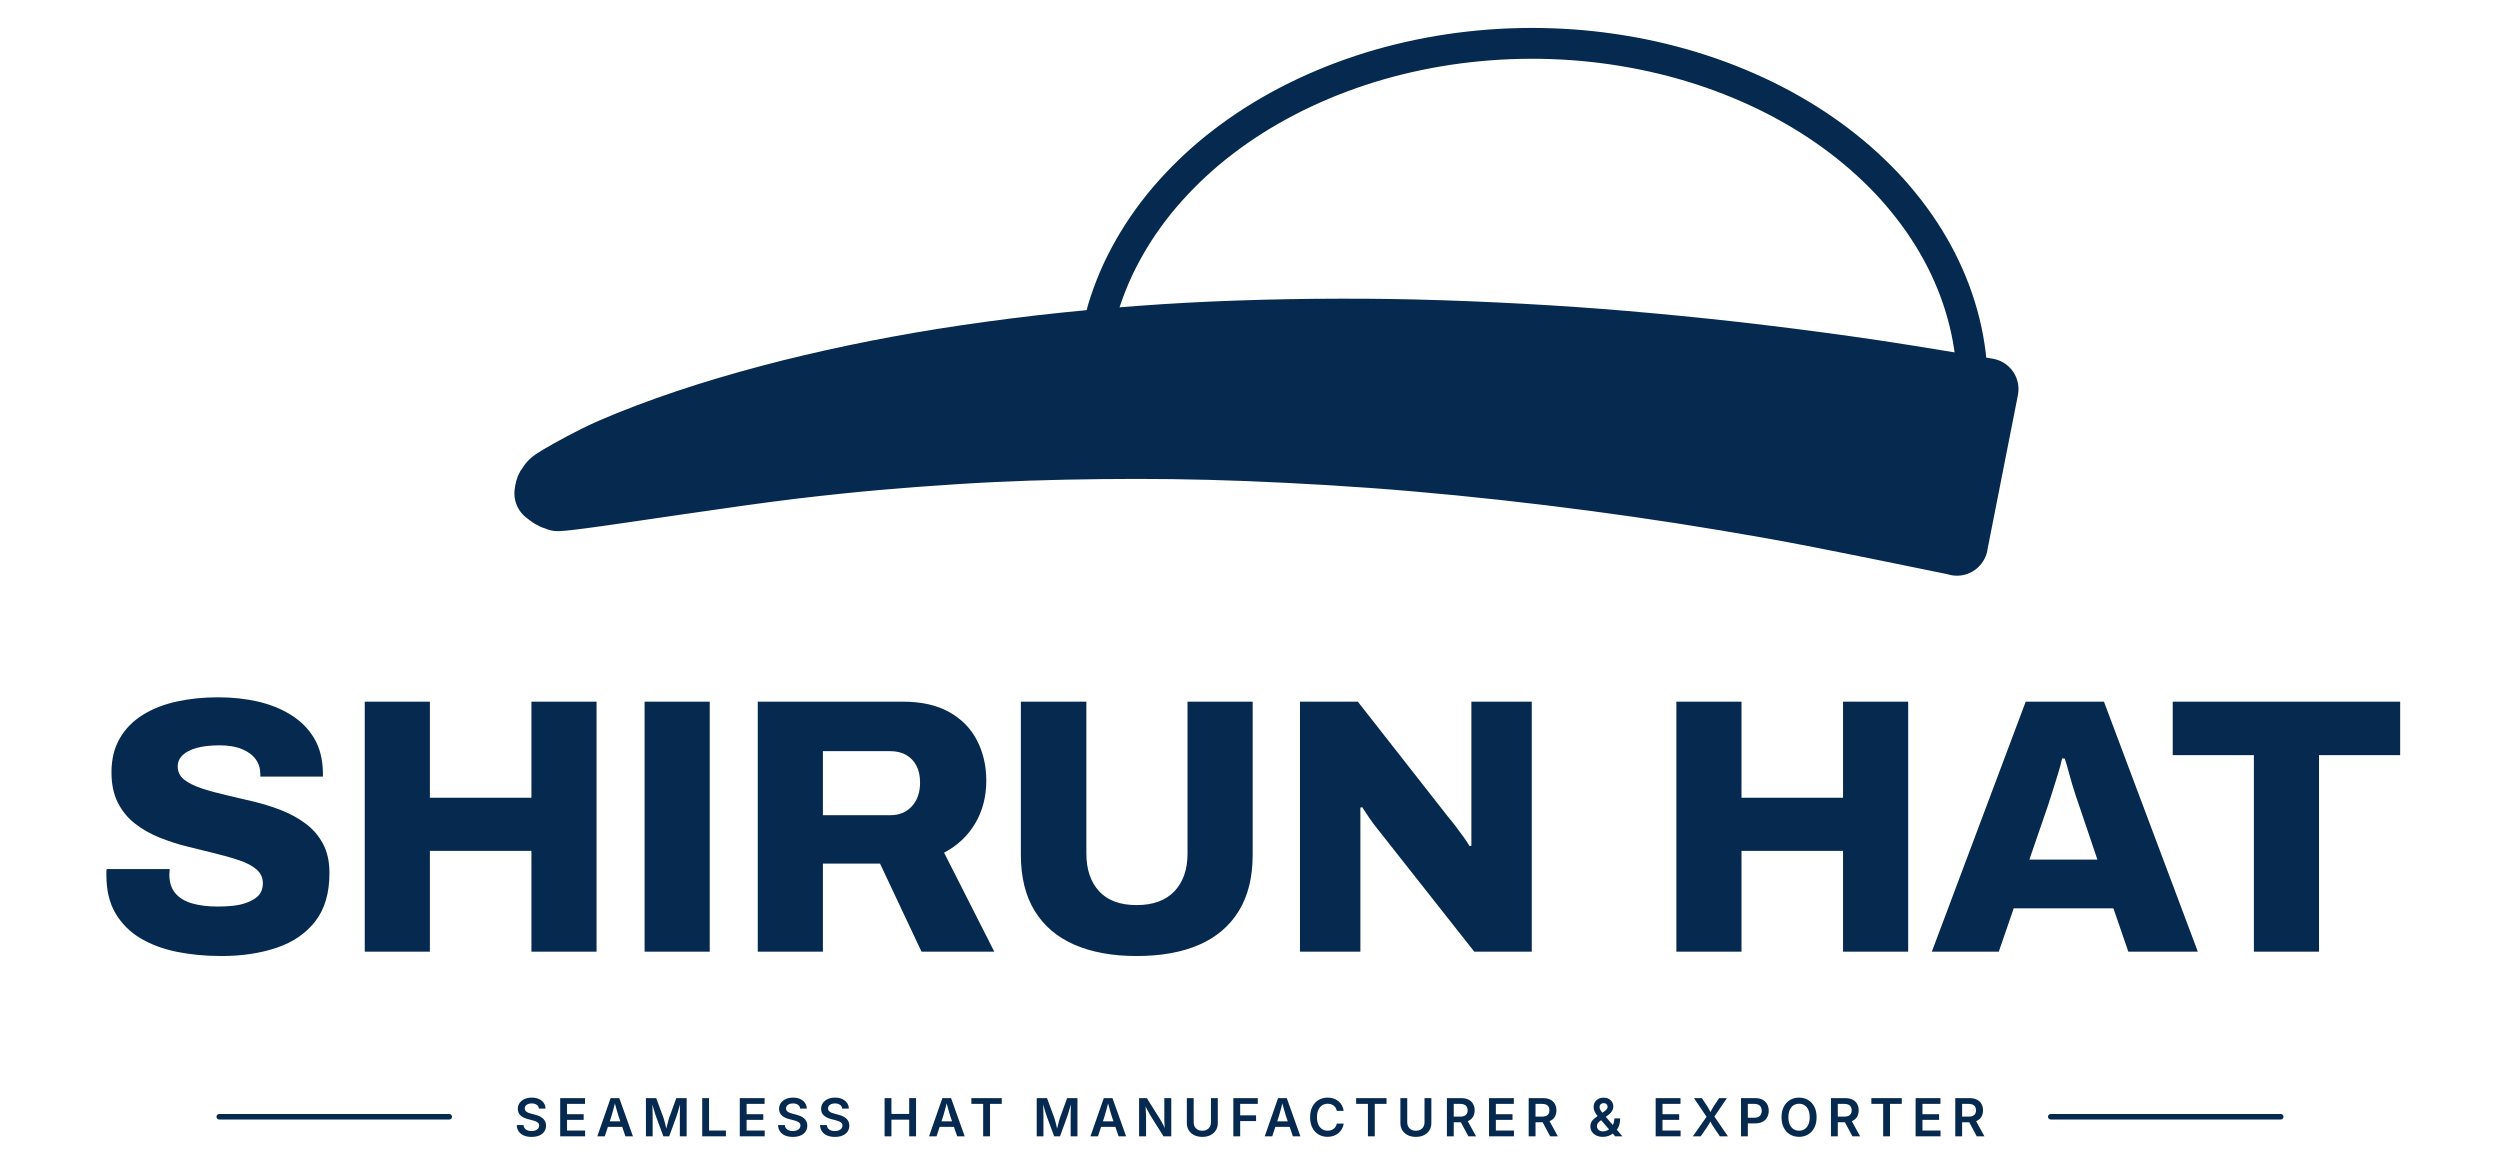
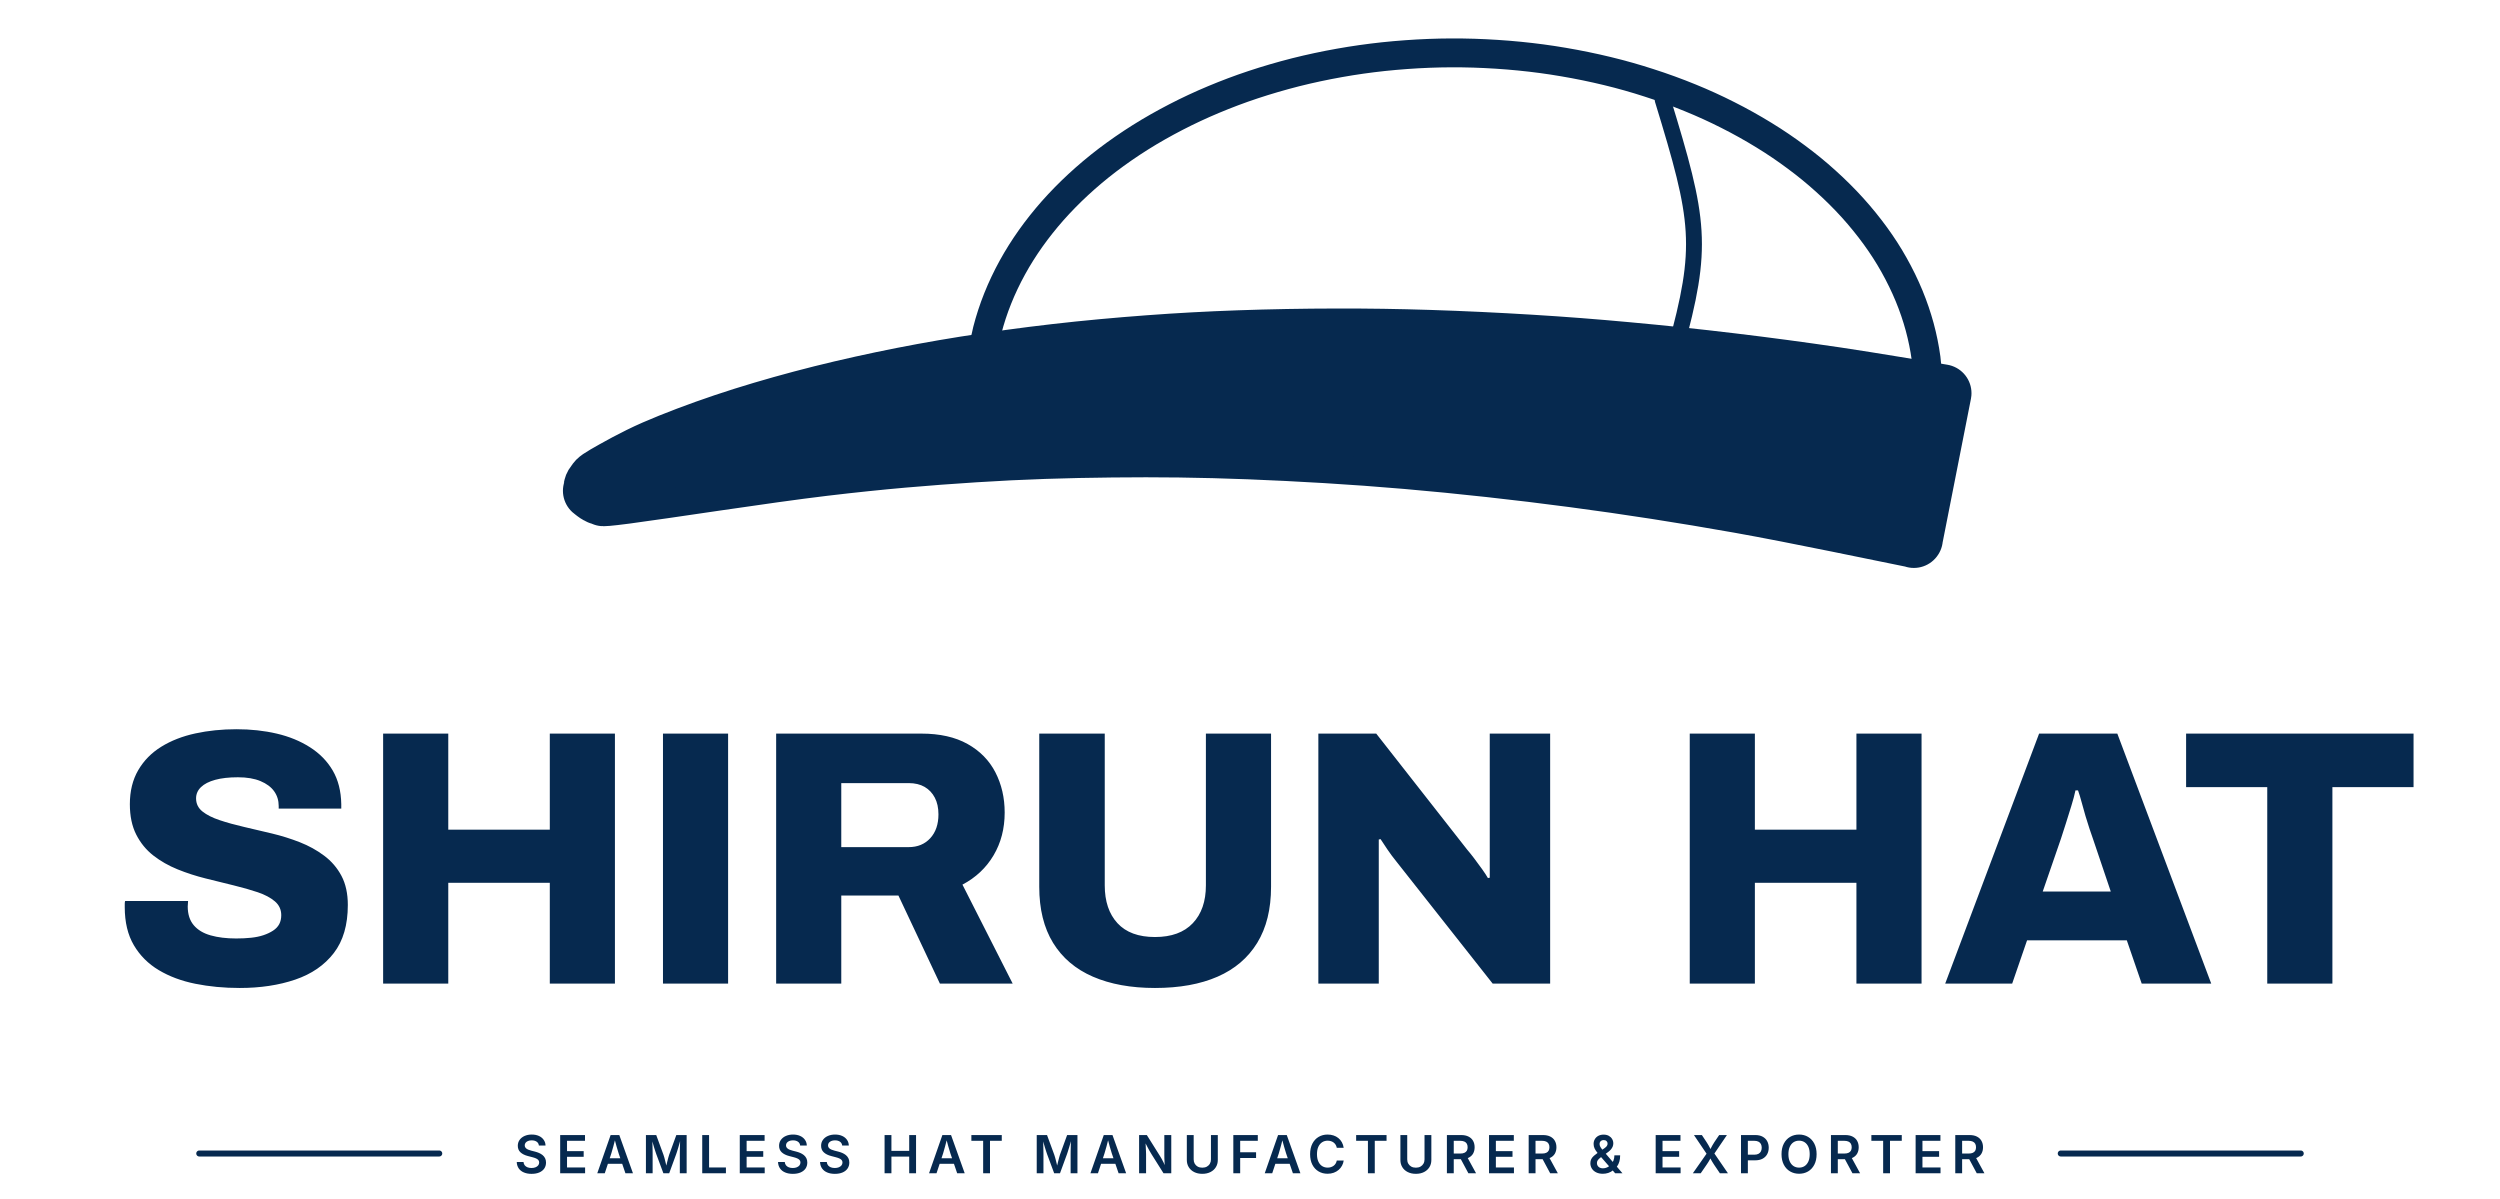
- <svg xmlns="http://www.w3.org/2000/svg" viewBox="0 0 1000.00 462.67" width="1000.00" height="462.67">
-   <g transform="translate(204.00 0.00) scale(1.7619)">
-     <path d="M 132.93 77.25 C 133.21 76.05 133.93 72.41 134.64 70.03 C 135.36 67.65 136.22 65.28 137.22 62.96 C 138.22 60.64 139.37 58.35 140.65 56.12 C 141.92 53.88 143.34 51.68 144.88 49.55 C 146.42 47.42 148.09 45.33 149.89 43.33 C 151.68 41.32 153.63 39.34 155.62 37.50 C 157.61 35.65 159.64 33.95 161.85 32.25 C 164.05 30.56 166.43 28.90 168.86 27.35 C 171.30 25.81 173.83 24.35 176.44 22.99 C 179.05 21.63 181.75 20.36 184.51 19.20 C 187.28 18.03 190.16 16.96 193.01 16.01 C 195.85 15.07 198.65 14.26 201.60 13.53 C 204.54 12.80 207.63 12.15 210.70 11.63 C 213.76 11.11 216.87 10.70 219.99 10.41 C 223.10 10.11 226.25 9.93 229.38 9.87 C 232.52 9.80 235.71 9.86 238.80 10.02 C 241.89 10.18 244.85 10.45 247.90 10.83 C 250.96 11.22 254.09 11.73 257.12 12.34 C 260.16 12.96 263.17 13.69 266.12 14.52 C 269.07 15.36 271.98 16.30 274.81 17.35 C 277.65 18.40 280.43 19.56 283.13 20.81 C 285.83 22.06 288.46 23.41 290.99 24.86 C 293.52 26.30 295.98 27.84 298.33 29.47 C 300.67 31.09 302.93 32.81 305.08 34.60 C 307.22 36.38 309.28 38.29 311.18 40.20 C 313.07 42.10 314.78 44.01 316.43 46.05 C 318.09 48.09 319.68 50.25 321.10 52.43 C 322.52 54.61 323.82 56.85 324.98 59.13 C 326.13 61.40 327.15 63.73 328.03 66.08 C 328.90 68.43 329.64 70.82 330.23 73.23 C 330.82 75.63 331.26 78.06 331.56 80.50 C 331.85 82.94 331.93 86.62 332.00 87.84" fill="none" stroke="#06294F" stroke-width="7.00" stroke-linecap="round" stroke-linejoin="round" />
+ <svg xmlns="http://www.w3.org/2000/svg" viewBox="0 0 1000.00 479.44" width="1000.00" height="479.44">
+   <g transform="translate(223.52 11.52) scale(1.65)">
+     <path d="M 102.43 80.77 C 102.67 79.49 103.21 75.67 103.87 73.11 C 104.53 70.54 105.38 67.92 106.40 65.38 C 107.42 62.83 108.63 60.28 109.97 57.85 C 111.30 55.43 112.77 53.10 114.40 50.80 C 116.03 48.51 117.82 46.26 119.74 44.08 C 121.67 41.91 123.74 39.79 125.95 37.75 C 128.15 35.72 130.46 33.77 132.96 31.86 C 135.46 29.96 138.17 28.08 140.95 26.33 C 143.73 24.58 146.69 22.91 149.65 21.38 C 152.61 19.85 155.61 18.45 158.72 17.15 C 161.83 15.85 164.99 14.65 168.31 13.55 C 171.62 12.45 175.12 11.43 178.61 10.54 C 182.11 9.66 185.73 8.89 189.28 8.26 C 192.82 7.63 196.29 7.14 199.90 6.75 C 203.52 6.37 207.33 6.09 210.98 5.95 C 214.63 5.81 218.16 5.80 221.82 5.91 C 225.47 6.03 229.28 6.27 232.91 6.63 C 236.53 6.99 240.00 7.45 243.55 8.06 C 247.11 8.66 250.79 9.42 254.25 10.26 C 257.71 11.10 260.99 12.03 264.32 13.11 C 267.66 14.18 271.06 15.42 274.24 16.72 C 277.41 18.01 280.39 19.37 283.37 20.88 C 286.36 22.38 289.37 24.07 292.14 25.77 C 294.92 27.47 297.51 29.23 300.00 31.09 C 302.50 32.94 304.86 34.86 307.12 36.91 C 309.39 38.95 311.60 41.14 313.61 43.36 C 315.62 45.58 317.51 47.92 319.19 50.23 C 320.87 52.55 322.34 54.83 323.70 57.26 C 325.06 59.68 326.32 62.26 327.35 64.76 C 328.38 67.26 329.22 69.74 329.91 72.26 C 330.59 74.79 331.11 77.31 331.46 79.91 C 331.81 82.51 331.91 86.52 332.00 87.84" fill="none" stroke="#06294F" stroke-width="7.00" stroke-linecap="round" stroke-linejoin="round" />
+     <path d="M 267.6 17.2 C 276.6 46.6 277.6 52.6 270.6 77.9" fill="none" stroke="#06294F" stroke-width="3.85" stroke-linecap="round" stroke-linejoin="round" />
    <path d="M 8.00 112.00 C 8.09 111.71 8.01 110.92 8.55 110.26 C 9.08 109.60 8.80 109.42 11.22 108.02 C 13.65 106.62 18.32 103.96 23.11 101.87 C 27.91 99.78 34.05 97.46 40.00 95.46 C 45.94 93.46 52.40 91.56 58.78 89.86 C 65.16 88.16 71.68 86.64 78.29 85.25 C 84.90 83.87 91.43 82.66 98.45 81.54 C 105.47 80.43 113.00 79.39 120.42 78.54 C 127.85 77.68 135.60 76.98 143.00 76.43 C 150.40 75.88 157.26 75.51 164.83 75.24 C 172.40 74.97 180.71 74.82 188.43 74.81 C 196.15 74.79 203.28 74.90 211.14 75.15 C 219.01 75.40 227.62 75.81 235.61 76.30 C 243.59 76.79 250.96 77.36 259.06 78.11 C 267.17 78.85 275.79 79.75 284.24 80.77 C 292.68 81.78 301.18 82.92 309.72 84.18 C 318.26 85.45 331.18 87.65 335.47 88.34 L 328.5 123.7 328.53 123.66 C 321.47 122.26 299.94 117.70 286.18 115.26 C 272.43 112.82 259.45 110.80 246.00 109.02 C 232.56 107.24 218.59 105.70 205.48 104.57 C 192.38 103.44 179.28 102.69 167.39 102.22 C 155.50 101.76 145.24 101.65 134.15 101.77 C 123.06 101.89 112.48 102.20 100.83 102.95 C 89.18 103.70 78.36 104.58 64.26 106.26 C 50.16 107.94 25.17 111.85 16.23 113.01 C 7.30 114.17 11.80 113.22 10.67 113.22 C 9.55 113.23 9.93 113.26 9.49 113.05 C 9.04 112.85 8.25 112.18 8.00 112.00 Z" fill="none" stroke="#06294F" stroke-width="14.00" stroke-linecap="round" stroke-linejoin="round" />
    <path d="M 8.00 112.00 C 8.09 111.71 8.01 110.92 8.55 110.26 C 9.08 109.60 8.80 109.42 11.22 108.02 C 13.65 106.62 18.32 103.96 23.11 101.87 C 27.91 99.78 34.05 97.46 40.00 95.46 C 45.94 93.46 52.40 91.56 58.78 89.86 C 65.16 88.16 71.68 86.64 78.29 85.25 C 84.90 83.87 91.43 82.66 98.45 81.54 C 105.47 80.43 113.00 79.39 120.42 78.54 C 127.85 77.68 135.60 76.98 143.00 76.43 C 150.40 75.88 157.26 75.51 164.83 75.24 C 172.40 74.97 180.71 74.82 188.43 74.81 C 196.15 74.79 203.28 74.90 211.14 75.15 C 219.01 75.40 227.62 75.81 235.61 76.30 C 243.59 76.79 250.96 77.36 259.06 78.11 C 267.17 78.85 275.79 79.75 284.24 80.77 C 292.68 81.78 301.18 82.92 309.72 84.18 C 318.26 85.45 331.18 87.65 335.47 88.34 L 328.5 123.7 328.53 123.66 C 321.47 122.26 299.94 117.70 286.18 115.26 C 272.43 112.82 259.45 110.80 246.00 109.02 C 232.56 107.24 218.59 105.70 205.48 104.57 C 192.38 103.44 179.28 102.69 167.39 102.22 C 155.50 101.76 145.24 101.65 134.15 101.77 C 123.06 101.89 112.48 102.20 100.83 102.95 C 89.18 103.70 78.36 104.58 64.26 106.26 C 50.16 107.94 25.17 111.85 16.23 113.01 C 7.30 114.17 11.80 113.22 10.67 113.22 C 9.55 113.23 9.93 113.26 9.49 113.05 C 9.04 112.85 8.25 112.18 8.00 112.00 Z" fill="#06294F" />
  </g>
-   <path d="M88.55 382.413Q79.089 382.413 70.792 380.739Q62.495 379.066 56.163 375.281Q49.831 371.496 46.192 365.31Q42.553 359.124 42.553 350.099Q42.553 349.517 42.553 348.789Q42.553 348.061 42.699 347.624H67.881Q67.881 348.061 67.808 348.716Q67.735 349.371 67.735 349.808Q67.735 354.466 70.137 357.304Q72.539 360.143 76.905 361.38Q81.272 362.617 87.095 362.617Q90.297 362.617 93.063 362.326Q95.828 362.035 98.012 361.307Q100.195 360.579 101.869 359.488Q103.543 358.396 104.344 356.868Q105.144 355.339 105.144 353.301Q105.144 349.953 102.597 347.77Q100.049 345.587 95.755 344.131Q91.461 342.675 86.076 341.365Q80.69 340.055 74.868 338.6Q69.045 337.144 63.659 334.961Q58.274 332.777 53.98 329.429Q49.686 326.082 47.138 321.06Q44.591 316.038 44.591 308.905Q44.591 301.045 47.939 295.295Q51.287 289.546 57.182 285.907Q63.077 282.268 70.792 280.594Q78.507 278.92 87.24 278.92Q95.828 278.92 103.325 280.667Q110.821 282.413 116.643 286.125Q122.466 289.837 125.741 295.441Q129.016 301.045 129.162 308.905V310.652H104.125V309.633Q104.125 306.285 102.306 303.738Q100.486 301.191 96.847 299.662Q93.208 298.134 87.822 298.134Q82.437 298.134 78.725 299.153Q75.013 300.172 73.048 302.064Q71.083 303.956 71.083 306.576Q71.083 309.779 73.63 311.817Q76.178 313.854 80.544 315.31Q84.911 316.766 90.297 318.003Q95.683 319.24 101.432 320.623Q107.182 322.006 112.568 324.116Q117.953 326.227 122.32 329.502Q126.687 332.777 129.234 337.581Q131.782 342.384 131.782 349.226Q131.782 361.162 126.178 368.44Q120.574 375.718 110.748 379.066Q100.923 382.413 88.55 382.413Z M145.901 380.667V280.667H171.956V319.095H212.568V280.667H238.623V380.667H212.568V340.346H171.956V380.667Z M257.837 380.667V280.667H283.892V380.667Z M303.106 380.667V280.667H361.185Q372.247 280.667 379.671 284.815Q387.095 288.964 390.806 296.169Q394.518 303.374 394.518 312.253Q394.518 321.86 390.079 329.357Q385.639 336.853 377.633 341.074L397.721 380.667H368.608L352.015 345.441H329.162V380.667ZM329.162 326.082H356.09Q361.476 326.082 364.751 322.515Q368.026 318.949 368.026 312.981Q368.026 309.051 366.571 306.285Q365.115 303.52 362.495 301.991Q359.875 300.463 356.09 300.463H329.162Z M454.635 382.413Q440.224 382.413 429.817 377.901Q419.409 373.389 413.878 364.364Q408.346 355.339 408.346 341.948V280.667H434.547V341.365Q434.547 350.972 439.642 356.504Q444.737 362.035 454.635 362.035Q464.533 362.035 469.773 356.504Q475.013 350.972 475.013 341.365V280.667H501.068V341.948Q501.068 355.339 495.537 364.364Q490.006 373.389 479.671 377.901Q469.336 382.413 454.635 382.413Z M519.991 380.667V280.667H543.135L579.525 327.1Q580.544 328.265 582.218 330.448Q583.892 332.632 585.493 334.888Q587.095 337.144 587.822 338.454L588.55 338.309Q588.55 335.106 588.55 332.122Q588.55 329.138 588.55 327.1V280.667H612.713V380.667H589.715L551.141 331.758Q549.249 329.429 547.575 326.955Q545.901 324.48 544.882 322.879L544.154 323.025Q544.154 325.354 544.154 327.755Q544.154 330.157 544.154 331.758V380.667Z" fill="#06294F" />
-   <path d="M670.547 380.667V280.667H696.603V319.095H737.214V280.667H763.269V380.667H737.214V340.346H696.603V380.667Z M772.731 380.667 810.285 280.667H841.581L879.135 380.667H851.333L845.365 363.345H805.482L799.514 380.667ZM811.741 343.84H838.961L831.828 322.734Q831.246 321.132 830.445 318.731Q829.645 316.329 828.844 313.636Q828.044 310.943 827.316 308.178Q826.588 305.412 825.86 303.374H824.841Q824.259 306.14 823.167 309.633Q822.076 313.127 820.984 316.62Q819.892 320.114 819.019 322.734Z M901.552 380.667V302.064H869.092V280.667H960.067V302.064H927.607V380.667Z" fill="#06294F" />
-   <path d="M 87.7 446.7 H 179.7" stroke="#06294F" stroke-width="2.2" stroke-linecap="round" />
-   <path d="M212.629 454.762Q210.855 454.762 209.548 454.208Q208.24 453.655 207.502 452.599Q206.764 451.542 206.702 450.035H209.399Q209.471 450.835 209.902 451.368Q210.332 451.901 211.04 452.163Q211.747 452.424 212.609 452.424Q213.511 452.424 214.203 452.147Q214.895 451.871 215.285 451.373Q215.675 450.876 215.675 450.22Q215.675 449.625 215.331 449.235Q214.988 448.846 214.367 448.574Q213.747 448.302 212.916 448.097L211.183 447.646Q209.266 447.154 208.194 446.159Q207.123 445.164 207.123 443.544Q207.123 442.191 207.851 441.176Q208.579 440.161 209.84 439.602Q211.101 439.043 212.701 439.043Q214.331 439.043 215.562 439.607Q216.792 440.171 217.484 441.165Q218.177 442.16 218.207 443.432H215.552Q215.449 442.447 214.675 441.909Q213.901 441.371 212.66 441.371Q211.799 441.371 211.178 441.632Q210.558 441.893 210.225 442.345Q209.891 442.796 209.891 443.38Q209.891 444.016 210.286 444.426Q210.681 444.836 211.281 445.082Q211.881 445.329 212.496 445.482L213.921 445.851Q214.772 446.057 215.572 446.395Q216.372 446.733 217.013 447.251Q217.654 447.769 218.033 448.507Q218.412 449.246 218.412 450.24Q218.412 451.583 217.725 452.604Q217.038 453.624 215.746 454.193Q214.454 454.762 212.629 454.762Z M224.075 454.526V439.248H234V441.555H226.812V445.677H233.467V447.954H226.812V452.219H234.041V454.526Z M238.914 454.526 244.246 439.248H247.722L253.177 454.526H250.173L247.456 446.59Q247.056 445.359 246.625 443.806Q246.194 442.252 245.671 440.273H246.246Q245.733 442.273 245.318 443.837Q244.902 445.4 244.533 446.59L241.908 454.526ZM242.021 450.743V448.538H250.07V450.743Z M258.368 454.526V439.248H262.49L265.392 447.133Q265.545 447.574 265.735 448.266Q265.925 448.958 266.125 449.758Q266.325 450.558 266.504 451.322Q266.684 452.086 266.807 452.67H266.253Q266.376 452.096 266.555 451.342Q266.735 450.589 266.935 449.784Q267.135 448.979 267.325 448.282Q267.514 447.584 267.658 447.133L270.529 439.248H274.661V454.526H271.934V446.815Q271.934 446.323 271.944 445.626Q271.954 444.929 271.975 444.129Q271.995 443.329 272.016 442.514Q272.036 441.699 272.036 440.96H272.231Q272.026 441.77 271.785 442.616Q271.544 443.462 271.308 444.257Q271.072 445.052 270.862 445.718Q270.652 446.385 270.498 446.815L267.678 454.526H265.351L262.49 446.815Q262.336 446.385 262.126 445.734Q261.916 445.082 261.675 444.293Q261.434 443.503 261.193 442.647Q260.952 441.791 260.716 440.96H260.941Q260.952 441.647 260.972 442.452Q260.993 443.257 261.008 444.067Q261.023 444.877 261.039 445.59Q261.054 446.303 261.054 446.815V454.526Z M280.887 454.526V439.248H283.625V452.219H290.372V454.526Z M295.911 454.526V439.248H305.837V441.555H298.649V445.677H305.304V447.954H298.649V452.219H305.878V454.526Z M317.139 454.762Q315.365 454.762 314.058 454.208Q312.75 453.655 312.012 452.599Q311.274 451.542 311.212 450.035H313.909Q313.981 450.835 314.411 451.368Q314.842 451.901 315.55 452.163Q316.257 452.424 317.119 452.424Q318.021 452.424 318.713 452.147Q319.405 451.871 319.795 451.373Q320.184 450.876 320.184 450.22Q320.184 449.625 319.841 449.235Q319.497 448.846 318.877 448.574Q318.257 448.302 317.426 448.097L315.693 447.646Q313.776 447.154 312.704 446.159Q311.633 445.164 311.633 443.544Q311.633 442.191 312.361 441.176Q313.089 440.161 314.35 439.602Q315.611 439.043 317.211 439.043Q318.841 439.043 320.072 439.607Q321.302 440.171 321.994 441.165Q322.686 442.16 322.717 443.432H320.061Q319.959 442.447 319.185 441.909Q318.41 441.371 317.17 441.371Q316.308 441.371 315.688 441.632Q315.068 441.893 314.734 442.345Q314.401 442.796 314.401 443.38Q314.401 444.016 314.796 444.426Q315.191 444.836 315.791 445.082Q316.39 445.329 317.006 445.482L318.431 445.851Q319.282 446.057 320.082 446.395Q320.882 446.733 321.523 447.251Q322.163 447.769 322.543 448.507Q322.922 449.246 322.922 450.24Q322.922 451.583 322.235 452.604Q321.548 453.624 320.256 454.193Q318.964 454.762 317.139 454.762Z M333.947 454.762Q332.173 454.762 330.866 454.208Q329.559 453.655 328.82 452.599Q328.082 451.542 328.02 450.035H330.717Q330.789 450.835 331.22 451.368Q331.65 451.901 332.358 452.163Q333.065 452.424 333.927 452.424Q334.829 452.424 335.521 452.147Q336.213 451.871 336.603 451.373Q336.993 450.876 336.993 450.22Q336.993 449.625 336.649 449.235Q336.306 448.846 335.685 448.574Q335.065 448.302 334.234 448.097L332.501 447.646Q330.584 447.154 329.512 446.159Q328.441 445.164 328.441 443.544Q328.441 442.191 329.169 441.176Q329.897 440.161 331.158 439.602Q332.419 439.043 334.019 439.043Q335.649 439.043 336.88 439.607Q338.11 440.171 338.802 441.165Q339.495 442.16 339.525 443.432H336.87Q336.767 442.447 335.993 441.909Q335.219 441.371 333.978 441.371Q333.117 441.371 332.496 441.632Q331.876 441.893 331.543 442.345Q331.209 442.796 331.209 443.38Q331.209 444.016 331.604 444.426Q331.999 444.836 332.599 445.082Q333.199 445.329 333.814 445.482L335.239 445.851Q336.09 446.057 336.89 446.395Q337.69 446.733 338.331 447.251Q338.972 447.769 339.351 448.507Q339.73 449.246 339.73 450.24Q339.73 451.583 339.043 452.604Q338.356 453.624 337.064 454.193Q335.772 454.762 333.947 454.762Z M353.834 454.526V439.248H356.571V445.564H363.677V439.248H366.415V454.526H363.677V447.872H356.571V454.526Z M371.616 454.526 376.948 439.248H380.424L385.879 454.526H382.875L380.157 446.59Q379.758 445.359 379.327 443.806Q378.896 442.252 378.373 440.273H378.948Q378.435 442.273 378.02 443.837Q377.604 445.4 377.235 446.59L374.61 454.526ZM374.723 450.743V448.538H382.772V450.743Z M388.547 441.555V439.248H400.708V441.555H396.002V454.526H393.264V441.555Z M414.689 454.526V439.248H418.811L421.712 447.133Q421.866 447.574 422.056 448.266Q422.246 448.958 422.446 449.758Q422.646 450.558 422.825 451.322Q423.004 452.086 423.127 452.67H422.574Q422.697 452.096 422.876 451.342Q423.056 450.589 423.256 449.784Q423.456 448.979 423.645 448.282Q423.835 447.584 423.979 447.133L426.85 439.248H430.982V454.526H428.254V446.815Q428.254 446.323 428.265 445.626Q428.275 444.929 428.295 444.129Q428.316 443.329 428.336 442.514Q428.357 441.699 428.357 440.96H428.552Q428.347 441.77 428.106 442.616Q427.865 443.462 427.629 444.257Q427.393 445.052 427.183 445.718Q426.973 446.385 426.819 446.815L423.999 454.526H421.671L418.811 446.815Q418.657 446.385 418.447 445.734Q418.236 445.082 417.995 444.293Q417.754 443.503 417.513 442.647Q417.273 441.791 417.037 440.96H417.262Q417.273 441.647 417.293 442.452Q417.314 443.257 417.329 444.067Q417.344 444.877 417.36 445.59Q417.375 446.303 417.375 446.815V454.526Z M436.183 454.526 441.515 439.248H444.991L450.446 454.526H447.442L444.724 446.59Q444.324 445.359 443.894 443.806Q443.463 442.252 442.94 440.273H443.514Q443.002 442.273 442.586 443.837Q442.171 445.4 441.802 446.59L439.177 454.526ZM439.29 450.743V448.538H447.339V450.743Z M455.636 454.526V439.248H458.733L464.014 447.666Q464.342 448.189 464.711 448.851Q465.08 449.512 465.48 450.327Q465.88 451.142 466.27 452.137H465.962Q465.89 451.276 465.834 450.368Q465.778 449.461 465.752 448.646Q465.726 447.83 465.726 447.267V439.248H468.505V454.526H465.398L460.63 446.949Q460.179 446.221 459.779 445.513Q459.379 444.806 458.918 443.913Q458.456 443.021 457.8 441.76H458.19Q458.251 442.878 458.302 443.878Q458.354 444.877 458.39 445.667Q458.426 446.456 458.426 446.938V454.526Z M480.925 454.752Q479.058 454.752 477.664 454.049Q476.269 453.347 475.5 452.101Q474.731 450.855 474.731 449.225V439.248H477.469V448.999Q477.469 449.953 477.895 450.702Q478.32 451.45 479.094 451.876Q479.869 452.301 480.925 452.301Q481.981 452.301 482.755 451.876Q483.529 451.45 483.955 450.702Q484.38 449.953 484.38 448.999V439.248H487.118V449.225Q487.118 450.855 486.344 452.101Q485.57 453.347 484.18 454.049Q482.791 454.752 480.925 454.752Z M493.334 454.526V439.248H503.116V441.555H496.072V446.139H502.429V448.415H496.072V454.526Z M505.897 454.526 511.229 439.248H514.705L520.16 454.526H517.156L514.439 446.59Q514.039 445.359 513.608 443.806Q513.177 442.252 512.654 440.273H513.229Q512.716 442.273 512.301 443.837Q511.885 445.4 511.516 446.59L508.891 454.526ZM509.004 450.743V448.538H517.053V450.743Z M531.031 454.731Q529.022 454.731 527.443 453.798Q525.863 452.865 524.951 451.112Q524.038 449.358 524.038 446.897Q524.038 444.426 524.956 442.668Q525.874 440.909 527.458 439.976Q529.042 439.043 531.031 439.043Q532.282 439.043 533.374 439.397Q534.466 439.75 535.323 440.432Q536.179 441.114 536.733 442.099Q537.286 443.083 537.471 444.334H534.713Q534.579 443.647 534.256 443.124Q533.933 442.601 533.451 442.237Q532.969 441.873 532.364 441.683Q531.759 441.494 531.072 441.494Q529.821 441.494 528.852 442.124Q527.883 442.755 527.335 443.96Q526.786 445.164 526.786 446.897Q526.786 448.651 527.34 449.851Q527.894 451.05 528.863 451.665Q529.832 452.281 531.062 452.281Q531.749 452.281 532.354 452.091Q532.959 451.901 533.446 451.537Q533.933 451.173 534.261 450.645Q534.59 450.117 534.713 449.44H537.481Q537.327 450.538 536.809 451.496Q536.292 452.455 535.451 453.183Q534.61 453.911 533.497 454.321Q532.385 454.731 531.031 454.731Z M542.456 441.555V439.248H554.617V441.555H549.911V454.526H547.173V441.555Z M566.35 454.752Q564.484 454.752 563.089 454.049Q561.695 453.347 560.926 452.101Q560.157 450.855 560.157 449.225V439.248H562.894V448.999Q562.894 449.953 563.32 450.702Q563.745 451.45 564.52 451.876Q565.294 452.301 566.35 452.301Q567.406 452.301 568.18 451.876Q568.954 451.45 569.38 450.702Q569.806 449.953 569.806 448.999V439.248H572.543V449.225Q572.543 450.855 571.769 452.101Q570.995 453.347 569.606 454.049Q568.216 454.752 566.35 454.752Z M578.759 454.526V439.248H584.471Q586.224 439.248 587.424 439.863Q588.623 440.478 589.239 441.581Q589.854 442.683 589.854 444.139Q589.854 445.595 589.234 446.672Q588.613 447.748 587.403 448.333Q586.193 448.917 584.43 448.917H580.349V446.651H584.071Q585.106 446.651 585.763 446.359Q586.419 446.067 586.737 445.503Q587.055 444.939 587.055 444.139Q587.055 443.319 586.737 442.739Q586.419 442.16 585.758 441.852Q585.096 441.545 584.05 441.545H581.497V454.526ZM587.352 454.526 583.64 447.595H586.634L590.418 454.526Z M595.608 454.526V439.248H605.534V441.555H598.346V445.677H605.001V447.954H598.346V452.219H605.575V454.526Z M611.473 454.526V439.248H617.185Q618.938 439.248 620.138 439.863Q621.338 440.478 621.953 441.581Q622.568 442.683 622.568 444.139Q622.568 445.595 621.948 446.672Q621.327 447.748 620.117 448.333Q618.907 448.917 617.144 448.917H613.063V446.651H616.785Q617.82 446.651 618.477 446.359Q619.133 446.067 619.451 445.503Q619.769 444.939 619.769 444.139Q619.769 443.319 619.451 442.739Q619.133 442.16 618.472 441.852Q617.81 441.545 616.764 441.545H614.211V454.526ZM620.066 454.526 616.354 447.595H619.348L623.132 454.526Z M641.162 454.742Q639.614 454.742 638.481 454.178Q637.348 453.614 636.743 452.65Q636.138 451.686 636.138 450.507Q636.138 449.563 636.512 448.851Q636.887 448.138 637.563 447.543Q638.24 446.949 639.112 446.333L641.819 444.488Q642.116 444.272 642.398 444.006Q642.68 443.739 642.854 443.406Q643.029 443.073 643.029 442.663Q643.029 442.068 642.619 441.663Q642.208 441.258 641.48 441.258Q640.988 441.258 640.614 441.458Q640.24 441.658 640.035 442.006Q639.829 442.355 639.829 442.827Q639.829 443.35 640.086 443.852Q640.342 444.354 640.788 444.908Q641.234 445.462 641.808 446.139L648.976 454.526H646.064L640.127 447.718Q639.44 446.897 638.825 446.144Q638.209 445.39 637.825 444.58Q637.44 443.77 637.44 442.806Q637.44 441.74 637.938 440.894Q638.435 440.048 639.337 439.561Q640.24 439.074 641.45 439.074Q642.639 439.074 643.505 439.55Q644.372 440.027 644.844 440.817Q645.315 441.606 645.315 442.58Q645.315 443.278 645.059 443.893Q644.803 444.508 644.351 445.031Q643.9 445.554 643.285 446.005L640.188 448.261Q639.46 448.805 639.117 449.307Q638.773 449.809 638.773 450.445Q638.773 451.081 639.076 451.558Q639.378 452.035 639.922 452.296Q640.465 452.558 641.183 452.558Q642.044 452.558 642.859 452.183Q643.675 451.809 644.326 451.122Q644.977 450.435 645.367 449.476Q645.756 448.517 645.756 447.349H648.063Q648.063 448.794 647.74 449.861Q647.417 450.927 646.91 451.655Q646.402 452.383 645.859 452.814L645.213 453.306Q644.403 454.044 643.311 454.393Q642.219 454.742 641.162 454.742Z M662.269 454.526V439.248H672.195V441.555H665.007V445.677H671.662V447.954H665.007V452.219H672.236V454.526Z M677.139 454.526 683.333 445.698V447.759L677.58 439.248H680.749L682.605 442.037Q683.076 442.755 683.384 443.309Q683.692 443.862 683.948 444.38Q684.204 444.898 684.512 445.503H683.845Q684.163 444.898 684.42 444.385Q684.676 443.872 684.989 443.314Q685.301 442.755 685.783 442.037L687.67 439.248H690.767L685.076 447.625V445.636L691.167 454.526H687.947L685.63 451.101Q685.209 450.455 684.937 450.004Q684.666 449.553 684.44 449.133Q684.215 448.712 683.917 448.159H684.389Q684.102 448.692 683.876 449.112Q683.651 449.533 683.374 449.994Q683.097 450.455 682.646 451.101L680.287 454.526Z M696.398 454.526V439.248H702.11Q703.863 439.248 705.063 439.904Q706.262 440.56 706.878 441.704Q707.493 442.847 707.493 444.303Q707.493 445.769 706.873 446.908Q706.252 448.046 705.042 448.702Q703.832 449.358 702.069 449.358H698.285V447.102H701.71Q702.745 447.102 703.407 446.744Q704.068 446.385 704.381 445.749Q704.694 445.113 704.694 444.303Q704.694 443.493 704.381 442.868Q704.068 442.242 703.402 441.893Q702.735 441.545 701.689 441.545H699.136V454.526Z M719.636 454.731Q717.626 454.731 716.036 453.798Q714.447 452.865 713.529 451.112Q712.612 449.358 712.612 446.897Q712.612 444.426 713.529 442.668Q714.447 440.909 716.036 439.976Q717.626 439.043 719.636 439.043Q721.635 439.043 723.219 439.976Q724.804 440.909 725.721 442.668Q726.639 444.426 726.639 446.897Q726.639 449.358 725.721 451.117Q724.804 452.875 723.219 453.803Q721.635 454.731 719.636 454.731ZM719.636 452.281Q720.876 452.281 721.835 451.66Q722.794 451.04 723.337 449.835Q723.881 448.63 723.881 446.897Q723.881 445.144 723.337 443.939Q722.794 442.734 721.835 442.114Q720.876 441.494 719.636 441.494Q718.385 441.494 717.421 442.119Q716.457 442.745 715.908 443.949Q715.36 445.154 715.36 446.897Q715.36 448.63 715.908 449.83Q716.457 451.03 717.421 451.655Q718.385 452.281 719.636 452.281Z M732.383 454.526V439.248H738.095Q739.848 439.248 741.048 439.863Q742.248 440.478 742.863 441.581Q743.478 442.683 743.478 444.139Q743.478 445.595 742.858 446.672Q742.237 447.748 741.027 448.333Q739.817 448.917 738.054 448.917H733.973V446.651H737.695Q738.73 446.651 739.387 446.359Q740.043 446.067 740.361 445.503Q740.679 444.939 740.679 444.139Q740.679 443.319 740.361 442.739Q740.043 442.16 739.382 441.852Q738.72 441.545 737.674 441.545H735.121V454.526ZM740.976 454.526 737.264 447.595H740.258L744.042 454.526Z M748.545 441.555V439.248H760.707V441.555H756V454.526H753.262V441.555Z M766.246 454.526V439.248H776.172V441.555H768.984V445.677H775.638V447.954H768.984V452.219H776.213V454.526Z M782.111 454.526V439.248H787.822Q789.575 439.248 790.775 439.863Q791.975 440.478 792.59 441.581Q793.205 442.683 793.205 444.139Q793.205 445.595 792.585 446.672Q791.965 447.748 790.755 448.333Q789.545 448.917 787.781 448.917H783.7V446.651H787.422Q788.458 446.651 789.114 446.359Q789.77 446.067 790.088 445.503Q790.406 444.939 790.406 444.139Q790.406 443.319 790.088 442.739Q789.77 442.16 789.109 441.852Q788.448 441.545 787.402 441.545H784.848V454.526ZM790.703 454.526 786.991 447.595H789.986L793.769 454.526Z" fill="#06294F" />
-   <path d="M 820.3 446.7 H 912.3" stroke="#06294F" stroke-width="2.2" stroke-linecap="round" />
+   <path d="M95.9 395.19Q86.44 395.19 78.14 393.51Q69.85 391.84 63.51 388.05Q57.18 384.27 53.54 378.08Q49.9 371.9 49.9 362.87Q49.9 362.29 49.9 361.56Q49.9 360.83 50.05 360.4H75.23Q75.23 360.83 75.16 361.49Q75.09 362.14 75.09 362.58Q75.09 367.24 77.49 370.08Q79.89 372.92 84.26 374.15Q88.62 375.39 94.45 375.39Q97.65 375.39 100.41 375.1Q103.18 374.81 105.36 374.08Q107.55 373.35 109.22 372.26Q110.89 371.17 111.7 369.64Q112.5 368.11 112.5 366.07Q112.5 362.73 109.95 360.54Q107.4 358.36 103.11 356.9Q98.81 355.45 93.43 354.14Q88.04 352.83 82.22 351.37Q76.4 349.92 71.01 347.73Q65.63 345.55 61.33 342.2Q57.04 338.85 54.49 333.83Q51.94 328.81 51.94 321.68Q51.94 313.82 55.29 308.07Q58.64 302.32 64.53 298.68Q70.43 295.04 78.14 293.37Q85.86 291.69 94.59 291.69Q103.18 291.69 110.68 293.44Q118.17 295.19 123.99 298.9Q129.82 302.61 133.09 308.21Q136.37 313.82 136.51 321.68V323.43H111.48V322.41Q111.48 319.06 109.66 316.51Q107.84 313.96 104.2 312.44Q100.56 310.91 95.17 310.91Q89.79 310.91 86.08 311.93Q82.36 312.95 80.4 314.84Q78.43 316.73 78.43 319.35Q78.43 322.55 80.98 324.59Q83.53 326.63 87.9 328.08Q92.26 329.54 97.65 330.78Q103.03 332.01 108.78 333.4Q114.53 334.78 119.92 336.89Q125.3 339 129.67 342.28Q134.04 345.55 136.59 350.35Q139.13 355.16 139.13 362Q139.13 373.93 133.53 381.21Q127.93 388.49 118.1 391.84Q108.27 395.19 95.9 395.19Z M153.25 393.44V293.44H179.31V331.87H219.92V293.44H245.97V393.44H219.92V353.12H179.31V393.44Z M265.19 393.44V293.44H291.24V393.44Z M310.46 393.44V293.44H368.54Q379.6 293.44 387.02 297.59Q394.45 301.74 398.16 308.94Q401.87 316.15 401.87 325.03Q401.87 334.63 397.43 342.13Q392.99 349.63 384.98 353.85L405.07 393.44H375.96L359.37 358.21H336.51V393.44ZM336.51 338.85H363.44Q368.83 338.85 372.1 335.29Q375.38 331.72 375.38 325.75Q375.38 321.82 373.92 319.06Q372.47 316.29 369.85 314.76Q367.23 313.24 363.44 313.24H336.51Z M461.99 395.19Q447.58 395.19 437.17 390.67Q426.76 386.16 421.23 377.14Q415.7 368.11 415.7 354.72V293.44H441.9V354.14Q441.9 363.75 446.99 369.28Q452.09 374.81 461.99 374.81Q471.88 374.81 477.12 369.28Q482.36 363.75 482.36 354.14V293.44H508.42V354.72Q508.42 368.11 502.89 377.14Q497.36 386.16 487.02 390.67Q476.69 395.19 461.99 395.19Z M527.34 393.44V293.44H550.49L586.88 339.87Q587.9 341.04 589.57 343.22Q591.24 345.41 592.84 347.66Q594.45 349.92 595.17 351.23L595.9 351.08Q595.9 347.88 595.9 344.9Q595.9 341.91 595.9 339.87V293.44H620.06V393.44H597.07L558.49 344.53Q556.6 342.2 554.93 339.73Q553.25 337.25 552.23 335.65L551.51 335.8Q551.51 338.13 551.51 340.53Q551.51 342.93 551.51 344.53V393.44Z" fill="#06294F" />
+   <path d="M675.9 393.44V293.44H701.95V331.87H742.57V293.44H768.62V393.44H742.57V353.12H701.95V393.44Z M778.08 393.44 815.64 293.44H846.93L884.49 393.44H856.68L850.72 376.12H810.83L804.87 393.44ZM817.09 356.61H844.31L837.18 335.51Q836.6 333.91 835.8 331.5Q835 329.1 834.2 326.41Q833.4 323.72 832.67 320.95Q831.94 318.19 831.21 316.15H830.19Q829.61 318.91 828.52 322.41Q827.43 325.9 826.34 329.39Q825.24 332.89 824.37 335.51Z M906.9 393.44V314.84H874.44V293.44H965.42V314.84H932.96V393.44Z" fill="#06294F" />
+   <path d="M 79.7 461.4 H 175.7" stroke="#06294F" stroke-width="2.4" stroke-linecap="round" />
+   <path d="M212.63 469.54Q210.86 469.54 209.55 468.98Q208.24 468.43 207.5 467.37Q206.76 466.32 206.7 464.81H209.4Q209.47 465.61 209.9 466.14Q210.33 466.67 211.04 466.94Q211.75 467.2 212.61 467.2Q213.51 467.2 214.2 466.92Q214.9 466.64 215.28 466.15Q215.67 465.65 215.67 464.99Q215.67 464.4 215.33 464.01Q214.99 463.62 214.37 463.35Q213.75 463.08 212.92 462.87L211.18 462.42Q209.27 461.93 208.19 460.93Q207.12 459.94 207.12 458.32Q207.12 456.96 207.85 455.95Q208.58 454.93 209.84 454.38Q211.1 453.82 212.7 453.82Q214.33 453.82 215.56 454.38Q216.79 454.94 217.48 455.94Q218.18 456.93 218.21 458.2H215.55Q215.45 457.22 214.67 456.68Q213.9 456.14 212.66 456.14Q211.8 456.14 211.18 456.41Q210.56 456.67 210.22 457.12Q209.89 457.57 209.89 458.15Q209.89 458.79 210.29 459.2Q210.68 459.61 211.28 459.86Q211.88 460.1 212.5 460.26L213.92 460.62Q214.77 460.83 215.57 461.17Q216.37 461.51 217.01 462.02Q217.65 462.54 218.03 463.28Q218.41 464.02 218.41 465.01Q218.41 466.36 217.73 467.38Q217.04 468.4 215.75 468.97Q214.45 469.54 212.63 469.54Z M224.07 469.3V454.02H234V456.33H226.81V460.45H233.47V462.73H226.81V466.99H234.04V469.3Z M238.91 469.3 244.25 454.02H247.72L253.18 469.3H250.17L247.46 461.36Q247.06 460.13 246.62 458.58Q246.19 457.03 245.67 455.05H246.25Q245.73 457.05 245.32 458.61Q244.9 460.17 244.53 461.36L241.91 469.3ZM242.02 465.52V463.31H250.07V465.52Z M258.37 469.3V454.02H262.49L265.39 461.91Q265.55 462.35 265.74 463.04Q265.92 463.73 266.12 464.53Q266.32 465.33 266.5 466.1Q266.68 466.86 266.81 467.44H266.25Q266.38 466.87 266.56 466.12Q266.73 465.36 266.93 464.56Q267.13 463.75 267.32 463.05Q267.51 462.36 267.66 461.91L270.53 454.02H274.66V469.3H271.93V461.59Q271.93 461.1 271.94 460.4Q271.95 459.7 271.97 458.9Q272 458.1 272.02 457.29Q272.04 456.47 272.04 455.73H272.23Q272.03 456.54 271.78 457.39Q271.54 458.24 271.31 459.03Q271.07 459.83 270.86 460.49Q270.65 461.16 270.5 461.59L267.68 469.3H265.35L262.49 461.59Q262.34 461.16 262.13 460.51Q261.92 459.86 261.67 459.07Q261.43 458.28 261.19 457.42Q260.95 456.56 260.72 455.73H260.94Q260.95 456.42 260.97 457.23Q260.99 458.03 261.01 458.84Q261.02 459.65 261.04 460.36Q261.05 461.08 261.05 461.59V469.3Z M280.89 469.3V454.02H283.63V466.99H290.37V469.3Z M295.91 469.3V454.02H305.84V456.33H298.65V460.45H305.3V462.73H298.65V466.99H305.88V469.3Z M317.14 469.54Q315.37 469.54 314.06 468.98Q312.75 468.43 312.01 467.37Q311.27 466.32 311.21 464.81H313.91Q313.98 465.61 314.41 466.14Q314.84 466.67 315.55 466.94Q316.26 467.2 317.12 467.2Q318.02 467.2 318.71 466.92Q319.41 466.64 319.79 466.15Q320.18 465.65 320.18 464.99Q320.18 464.4 319.84 464.01Q319.5 463.62 318.88 463.35Q318.26 463.08 317.43 462.87L315.69 462.42Q313.78 461.93 312.7 460.93Q311.63 459.94 311.63 458.32Q311.63 456.96 312.36 455.95Q313.09 454.93 314.35 454.38Q315.61 453.82 317.21 453.82Q318.84 453.82 320.07 454.38Q321.3 454.94 321.99 455.94Q322.69 456.93 322.72 458.2H320.06Q319.96 457.22 319.18 456.68Q318.41 456.14 317.17 456.14Q316.31 456.14 315.69 456.41Q315.07 456.67 314.73 457.12Q314.4 457.57 314.4 458.15Q314.4 458.79 314.8 459.2Q315.19 459.61 315.79 459.86Q316.39 460.1 317.01 460.26L318.43 460.62Q319.28 460.83 320.08 461.17Q320.88 461.51 321.52 462.02Q322.16 462.54 322.54 463.28Q322.92 464.02 322.92 465.01Q322.92 466.36 322.24 467.38Q321.55 468.4 320.26 468.97Q318.96 469.54 317.14 469.54Z M333.95 469.54Q332.17 469.54 330.87 468.98Q329.56 468.43 328.82 467.37Q328.08 466.32 328.02 464.81H330.72Q330.79 465.61 331.22 466.14Q331.65 466.67 332.36 466.94Q333.07 467.2 333.93 467.2Q334.83 467.2 335.52 466.92Q336.21 466.64 336.6 466.15Q336.99 465.65 336.99 464.99Q336.99 464.4 336.65 464.01Q336.31 463.62 335.69 463.35Q335.06 463.08 334.23 462.87L332.5 462.42Q330.58 461.93 329.51 460.93Q328.44 459.94 328.44 458.32Q328.44 456.96 329.17 455.95Q329.9 454.93 331.16 454.38Q332.42 453.82 334.02 453.82Q335.65 453.82 336.88 454.38Q338.11 454.94 338.8 455.94Q339.49 456.93 339.53 458.2H336.87Q336.77 457.22 335.99 456.68Q335.22 456.14 333.98 456.14Q333.12 456.14 332.5 456.41Q331.88 456.67 331.54 457.12Q331.21 457.57 331.21 458.15Q331.21 458.79 331.6 459.2Q332 459.61 332.6 459.86Q333.2 460.1 333.81 460.26L335.24 460.62Q336.09 460.83 336.89 461.17Q337.69 461.51 338.33 462.02Q338.97 462.54 339.35 463.28Q339.73 464.02 339.73 465.01Q339.73 466.36 339.04 467.38Q338.36 468.4 337.06 468.97Q335.77 469.54 333.95 469.54Z M353.83 469.3V454.02H356.57V460.34H363.68V454.02H366.42V469.3H363.68V462.64H356.57V469.3Z M371.62 469.3 376.95 454.02H380.42L385.88 469.3H382.87L380.16 461.36Q379.76 460.13 379.33 458.58Q378.9 457.03 378.37 455.05H378.95Q378.43 457.05 378.02 458.61Q377.6 460.17 377.24 461.36L374.61 469.3ZM374.72 465.52V463.31H382.77V465.52Z M388.55 456.33V454.02H400.71V456.33H396V469.3H393.26V456.33Z M414.69 469.3V454.02H418.81L421.71 461.91Q421.87 462.35 422.06 463.04Q422.25 463.73 422.45 464.53Q422.65 465.33 422.83 466.1Q423 466.86 423.13 467.44H422.57Q422.7 466.87 422.88 466.12Q423.06 465.36 423.26 464.56Q423.46 463.75 423.65 463.05Q423.84 462.36 423.98 461.91L426.85 454.02H430.98V469.3H428.25V461.59Q428.25 461.1 428.26 460.4Q428.27 459.7 428.3 458.9Q428.32 458.1 428.34 457.29Q428.36 456.47 428.36 455.73H428.55Q428.35 456.54 428.11 457.39Q427.86 458.24 427.63 459.03Q427.39 459.83 427.18 460.49Q426.97 461.16 426.82 461.59L424 469.3H421.67L418.81 461.59Q418.66 461.16 418.45 460.51Q418.24 459.86 418 459.07Q417.75 458.28 417.51 457.42Q417.27 456.56 417.04 455.73H417.26Q417.27 456.42 417.29 457.23Q417.31 458.03 417.33 458.84Q417.34 459.65 417.36 460.36Q417.38 461.08 417.38 461.59V469.3Z M436.18 469.3 441.51 454.02H444.99L450.45 469.3H447.44L444.72 461.36Q444.32 460.13 443.89 458.58Q443.46 457.03 442.94 455.05H443.51Q443 457.05 442.59 458.61Q442.17 460.17 441.8 461.36L439.18 469.3ZM439.29 465.52V463.31H447.34V465.52Z M455.64 469.3V454.02H458.73L464.01 462.44Q464.34 462.96 464.71 463.62Q465.08 464.29 465.48 465.1Q465.88 465.92 466.27 466.91H465.96Q465.89 466.05 465.83 465.14Q465.78 464.23 465.75 463.42Q465.73 462.6 465.73 462.04V454.02H468.51V469.3H465.4L460.63 461.72Q460.18 460.99 459.78 460.29Q459.38 459.58 458.92 458.69Q458.46 457.79 457.8 456.53H458.19Q458.25 457.65 458.3 458.65Q458.35 459.65 458.39 460.44Q458.43 461.23 458.43 461.71V469.3Z M480.92 469.53Q479.06 469.53 477.66 468.82Q476.27 468.12 475.5 466.87Q474.73 465.63 474.73 464V454.02H477.47V463.77Q477.47 464.73 477.89 465.47Q478.32 466.22 479.09 466.65Q479.87 467.07 480.92 467.07Q481.98 467.07 482.75 466.65Q483.53 466.22 483.95 465.47Q484.38 464.73 484.38 463.77V454.02H487.12V464Q487.12 465.63 486.34 466.87Q485.57 468.12 484.18 468.82Q482.79 469.53 480.92 469.53Z M493.33 469.3V454.02H503.12V456.33H496.07V460.91H502.43V463.19H496.07V469.3Z M505.9 469.3 511.23 454.02H514.71L520.16 469.3H517.16L514.44 461.36Q514.04 460.13 513.61 458.58Q513.18 457.03 512.65 455.05H513.23Q512.72 457.05 512.3 458.61Q511.89 460.17 511.52 461.36L508.89 469.3ZM509 465.52V463.31H517.05V465.52Z M531.03 469.5Q529.02 469.5 527.44 468.57Q525.86 467.64 524.95 465.89Q524.04 464.13 524.04 461.67Q524.04 459.2 524.96 457.44Q525.87 455.68 527.46 454.75Q529.04 453.82 531.03 453.82Q532.28 453.82 533.37 454.17Q534.47 454.52 535.32 455.21Q536.18 455.89 536.73 456.87Q537.29 457.86 537.47 459.11H534.71Q534.58 458.42 534.26 457.9Q533.93 457.37 533.45 457.01Q532.97 456.65 532.36 456.46Q531.76 456.27 531.07 456.27Q529.82 456.27 528.85 456.9Q527.88 457.53 527.33 458.73Q526.79 459.94 526.79 461.67Q526.79 463.42 527.34 464.62Q527.89 465.82 528.86 466.44Q529.83 467.05 531.06 467.05Q531.75 467.05 532.35 466.86Q532.96 466.67 533.45 466.31Q533.93 465.95 534.26 465.42Q534.59 464.89 534.71 464.21H537.48Q537.33 465.31 536.81 466.27Q536.29 467.23 535.45 467.96Q534.61 468.68 533.5 469.09Q532.38 469.5 531.03 469.5Z M542.46 456.33V454.02H554.62V456.33H549.91V469.3H547.17V456.33Z M566.35 469.53Q564.48 469.53 563.09 468.82Q561.69 468.12 560.93 466.87Q560.16 465.63 560.16 464V454.02H562.89V463.77Q562.89 464.73 563.32 465.47Q563.75 466.22 564.52 466.65Q565.29 467.07 566.35 467.07Q567.41 467.07 568.18 466.65Q568.95 466.22 569.38 465.47Q569.81 464.73 569.81 463.77V454.02H572.54V464Q572.54 465.63 571.77 466.87Q570.99 468.12 569.61 468.82Q568.22 469.53 566.35 469.53Z M578.76 469.3V454.02H584.47Q586.22 454.02 587.42 454.64Q588.62 455.25 589.24 456.35Q589.85 457.46 589.85 458.91Q589.85 460.37 589.23 461.45Q588.61 462.52 587.4 463.11Q586.19 463.69 584.43 463.69H580.35V461.42H584.07Q585.11 461.42 585.76 461.13Q586.42 460.84 586.74 460.28Q587.05 459.71 587.05 458.91Q587.05 458.09 586.74 457.51Q586.42 456.93 585.76 456.63Q585.1 456.32 584.05 456.32H581.5V469.3ZM587.35 469.3 583.64 462.37H586.63L590.42 469.3Z M595.61 469.3V454.02H605.53V456.33H598.35V460.45H605V462.73H598.35V466.99H605.58V469.3Z M611.47 469.3V454.02H617.18Q618.94 454.02 620.14 454.64Q621.34 455.25 621.95 456.35Q622.57 457.46 622.57 458.91Q622.57 460.37 621.95 461.45Q621.33 462.52 620.12 463.11Q618.91 463.69 617.14 463.69H613.06V461.42H616.78Q617.82 461.42 618.48 461.13Q619.13 460.84 619.45 460.28Q619.77 459.71 619.77 458.91Q619.77 458.09 619.45 457.51Q619.13 456.93 618.47 456.63Q617.81 456.32 616.76 456.32H614.21V469.3ZM620.07 469.3 616.35 462.37H619.35L623.13 469.3Z M641.16 469.51Q639.61 469.51 638.48 468.95Q637.35 468.39 636.74 467.42Q636.14 466.46 636.14 465.28Q636.14 464.34 636.51 463.62Q636.89 462.91 637.56 462.32Q638.24 461.72 639.11 461.11L641.82 459.26Q642.12 459.05 642.4 458.78Q642.68 458.51 642.85 458.18Q643.03 457.85 643.03 457.44Q643.03 456.84 642.62 456.44Q642.21 456.03 641.48 456.03Q640.99 456.03 640.61 456.23Q640.24 456.43 640.03 456.78Q639.83 457.13 639.83 457.6Q639.83 458.12 640.09 458.63Q640.34 459.13 640.79 459.68Q641.23 460.24 641.81 460.91L648.98 469.3H646.06L640.13 462.49Q639.44 461.67 638.82 460.92Q638.21 460.16 637.82 459.35Q637.44 458.54 637.44 457.58Q637.44 456.51 637.94 455.67Q638.43 454.82 639.34 454.33Q640.24 453.85 641.45 453.85Q642.64 453.85 643.51 454.32Q644.37 454.8 644.84 455.59Q645.32 456.38 645.32 457.35Q645.32 458.05 645.06 458.67Q644.8 459.28 644.35 459.8Q643.9 460.33 643.29 460.78L640.19 463.03Q639.46 463.58 639.12 464.08Q638.77 464.58 638.77 465.22Q638.77 465.85 639.08 466.33Q639.38 466.81 639.92 467.07Q640.47 467.33 641.18 467.33Q642.04 467.33 642.86 466.96Q643.67 466.58 644.33 465.9Q644.98 465.21 645.37 464.25Q645.76 463.29 645.76 462.12H648.06Q648.06 463.57 647.74 464.63Q647.42 465.7 646.91 466.43Q646.4 467.16 645.86 467.59L645.21 468.08Q644.4 468.82 643.31 469.17Q642.22 469.51 641.16 469.51Z M662.27 469.3V454.02H672.19V456.33H665.01V460.45H671.66V462.73H665.01V466.99H672.24V469.3Z M677.14 469.3 683.33 460.47V462.53L677.58 454.02H680.75L682.6 456.81Q683.08 457.53 683.38 458.08Q683.69 458.64 683.95 459.15Q684.2 459.67 684.51 460.28H683.85Q684.16 459.67 684.42 459.16Q684.68 458.65 684.99 458.09Q685.3 457.53 685.78 456.81L687.67 454.02H690.77L685.08 462.4V460.41L691.17 469.3H687.95L685.63 465.87Q685.21 465.23 684.94 464.78Q684.67 464.33 684.44 463.91Q684.21 463.49 683.92 462.93H684.39Q684.1 463.47 683.88 463.89Q683.65 464.31 683.37 464.77Q683.1 465.23 682.65 465.87L680.29 469.3Z M696.4 469.3V454.02H702.11Q703.86 454.02 705.06 454.68Q706.26 455.33 706.88 456.48Q707.49 457.62 707.49 459.08Q707.49 460.54 706.87 461.68Q706.25 462.82 705.04 463.48Q703.83 464.13 702.07 464.13H698.28V461.88H701.71Q702.75 461.88 703.41 461.52Q704.07 461.16 704.38 460.52Q704.69 459.89 704.69 459.08Q704.69 458.27 704.38 457.64Q704.07 457.02 703.4 456.67Q702.74 456.32 701.69 456.32H699.14V469.3Z M719.64 469.5Q717.63 469.5 716.04 468.57Q714.45 467.64 713.53 465.89Q712.61 464.13 712.61 461.67Q712.61 459.2 713.53 457.44Q714.45 455.68 716.04 454.75Q717.63 453.82 719.64 453.82Q721.64 453.82 723.22 454.75Q724.8 455.68 725.72 457.44Q726.64 459.2 726.64 461.67Q726.64 464.13 725.72 465.89Q724.8 467.65 723.22 468.58Q721.64 469.5 719.64 469.5ZM719.64 467.05Q720.88 467.05 721.84 466.43Q722.79 465.81 723.34 464.61Q723.88 463.4 723.88 461.67Q723.88 459.92 723.34 458.71Q722.79 457.51 721.84 456.89Q720.88 456.27 719.64 456.27Q718.38 456.27 717.42 456.89Q716.46 457.52 715.91 458.72Q715.36 459.93 715.36 461.67Q715.36 463.4 715.91 464.6Q716.46 465.8 717.42 466.43Q718.38 467.05 719.64 467.05Z M732.38 469.3V454.02H738.09Q739.85 454.02 741.05 454.64Q742.25 455.25 742.86 456.35Q743.48 457.46 743.48 458.91Q743.48 460.37 742.86 461.45Q742.24 462.52 741.03 463.11Q739.82 463.69 738.05 463.69H733.97V461.42H737.69Q738.73 461.42 739.39 461.13Q740.04 460.84 740.36 460.28Q740.68 459.71 740.68 458.91Q740.68 458.09 740.36 457.51Q740.04 456.93 739.38 456.63Q738.72 456.32 737.67 456.32H735.12V469.3ZM740.98 469.3 737.26 462.37H740.26L744.04 469.3Z M748.55 456.33V454.02H760.71V456.33H756V469.3H753.26V456.33Z M766.25 469.3V454.02H776.17V456.33H768.98V460.45H775.64V462.73H768.98V466.99H776.21V469.3Z M782.11 469.3V454.02H787.82Q789.58 454.02 790.78 454.64Q791.97 455.25 792.59 456.35Q793.21 457.46 793.21 458.91Q793.21 460.37 792.58 461.45Q791.96 462.52 790.75 463.11Q789.54 463.69 787.78 463.69H783.7V461.42H787.42Q788.46 461.42 789.11 461.13Q789.77 460.84 790.09 460.28Q790.41 459.71 790.41 458.91Q790.41 458.09 790.09 457.51Q789.77 456.93 789.11 456.63Q788.45 456.32 787.4 456.32H784.85V469.3ZM790.7 469.3 786.99 462.37H789.99L793.77 469.3Z" fill="#06294F" />
+   <path d="M 824.3 461.4 H 920.3" stroke="#06294F" stroke-width="2.4" stroke-linecap="round" />
</svg>
